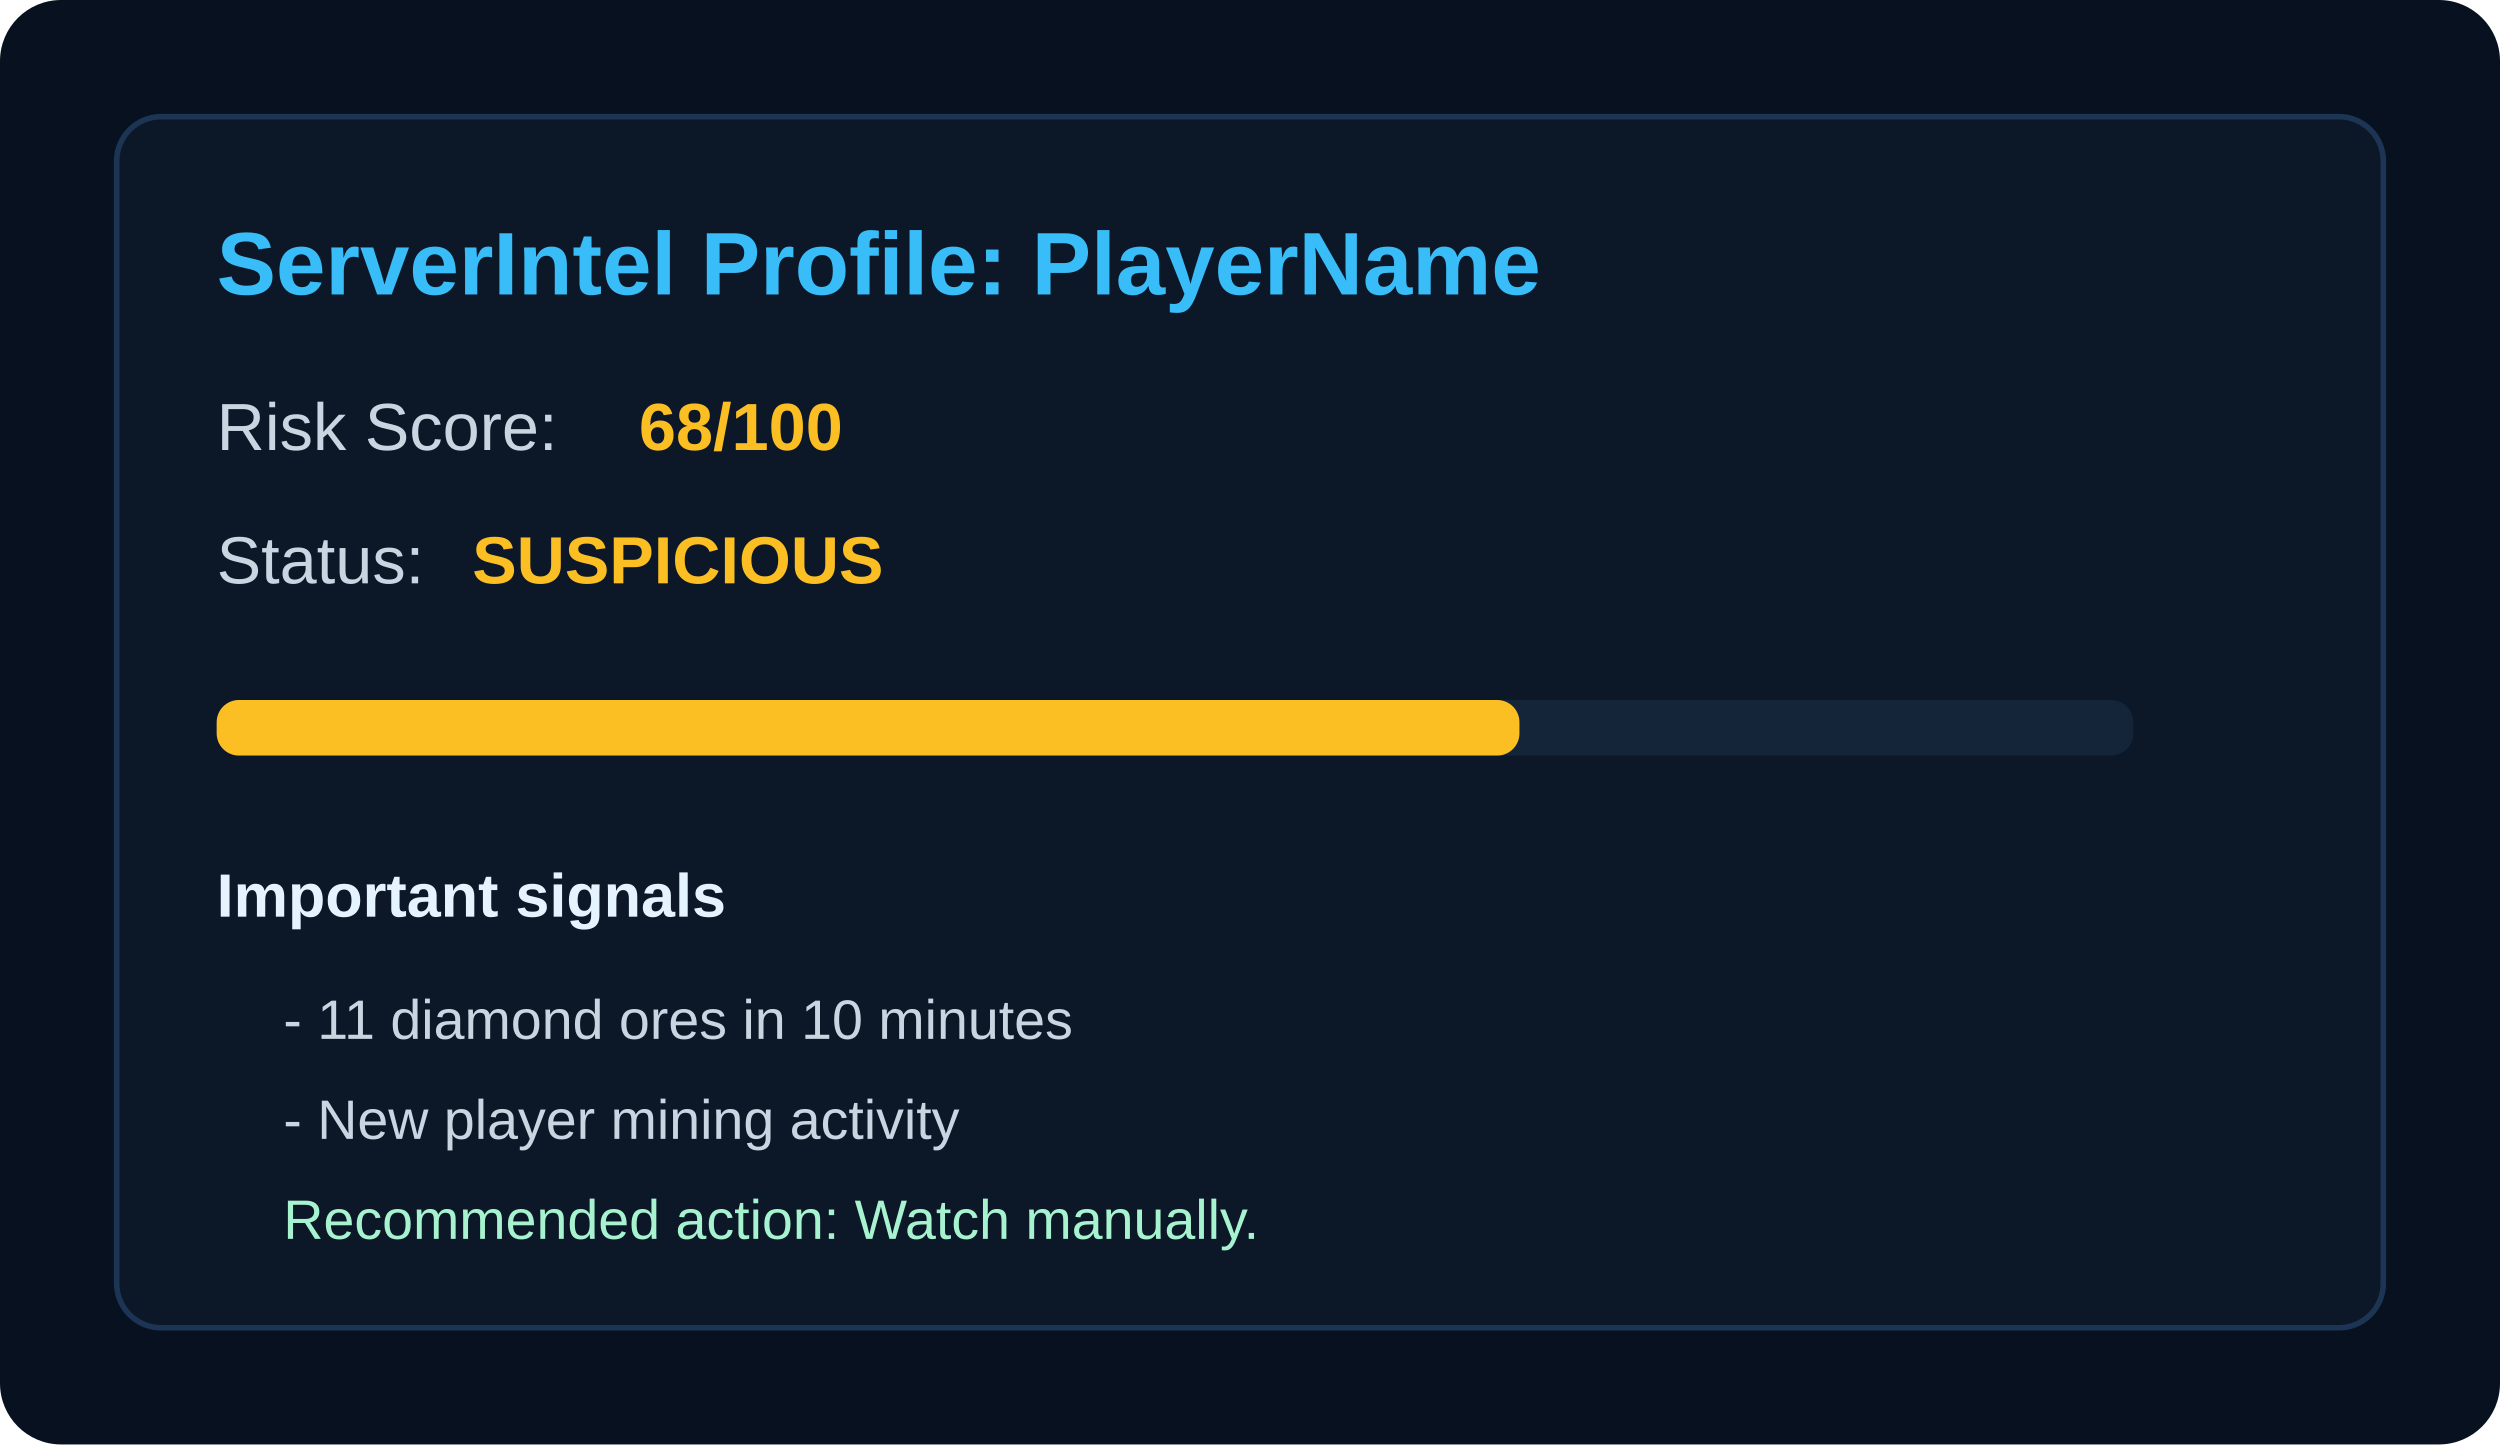
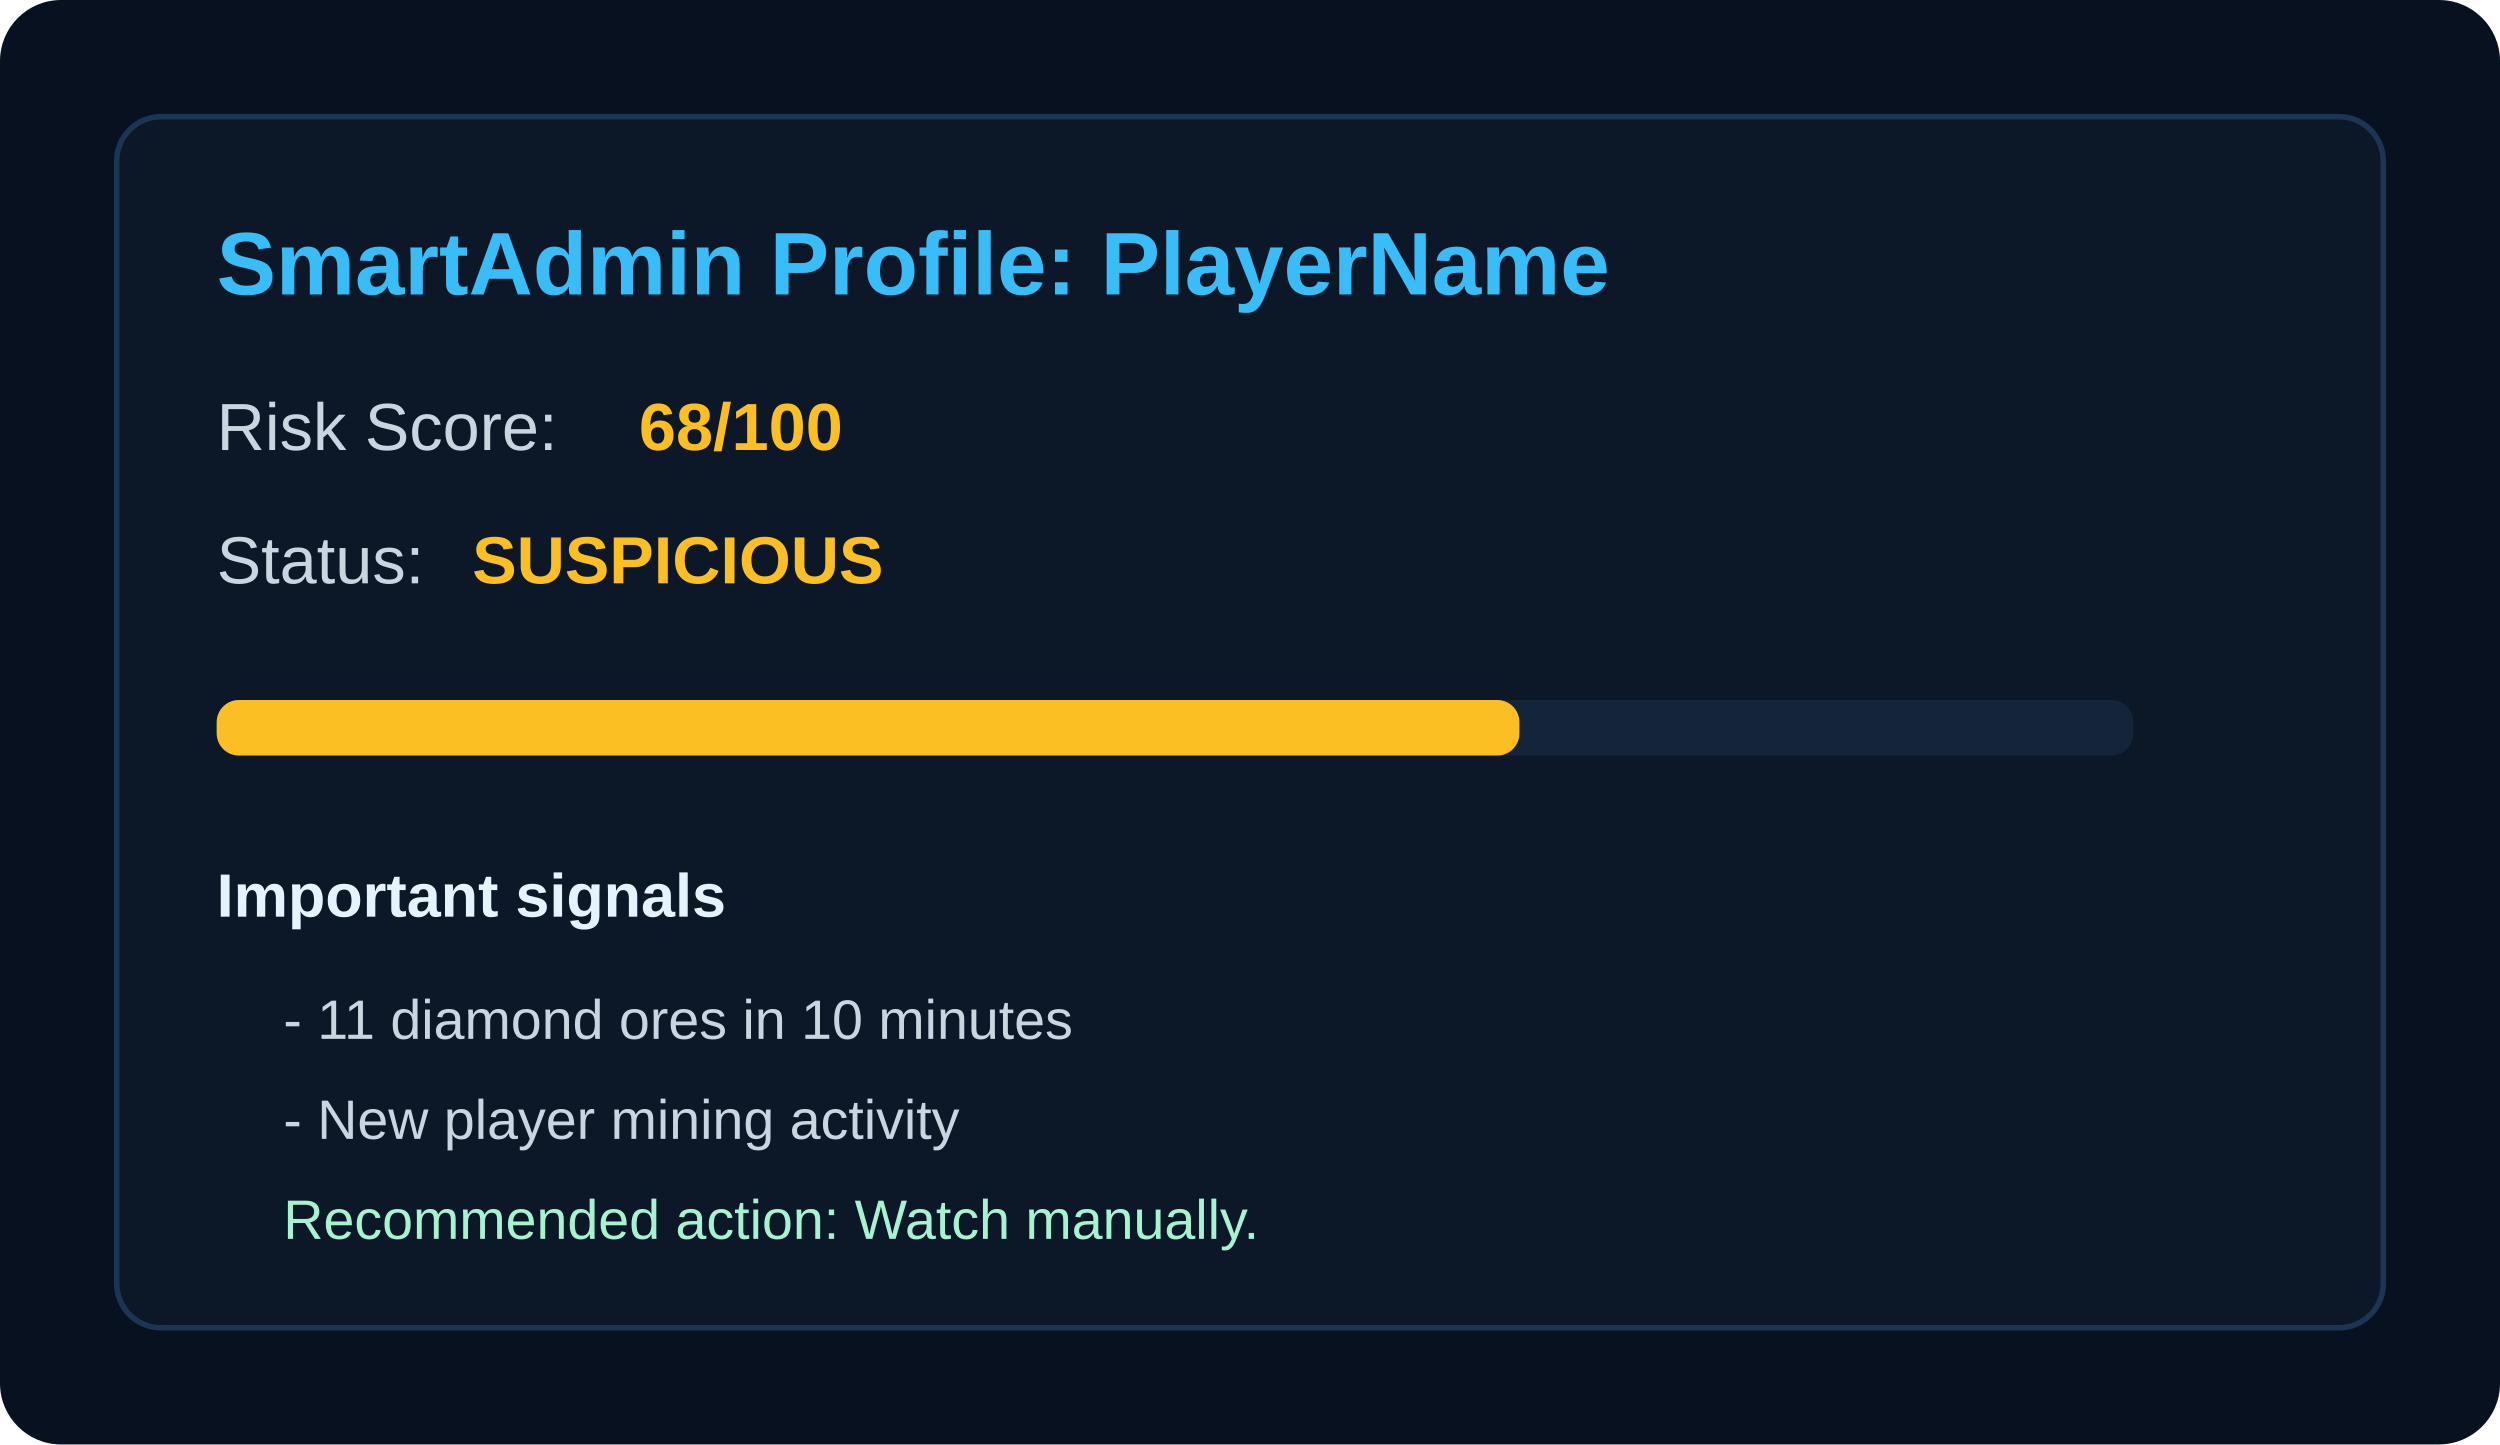
<svg xmlns="http://www.w3.org/2000/svg" width="900" height="520" viewBox="0 0 900 520" fill="none" role="img" aria-labelledby="title desc">
  <rect width="900" height="520" rx="22" fill="#07111F" />
  <rect x="42" y="42" width="816" height="436" rx="16" fill="#0C1728" stroke="#1D3554" stroke-width="2" />
-   <text x="78" y="106" fill="#38BDF8" font-family="Segoe UI, Arial, sans-serif" font-size="32" font-weight="700">ServerIntel Profile: PlayerName</text>
+   <text x="78" y="106" fill="#38BDF8" font-family="Segoe UI, Arial, sans-serif" font-size="32" font-weight="700">SmartAdmin Profile: PlayerName</text>
  <text x="78" y="162" fill="#CBD5E1" font-family="Segoe UI, Arial, sans-serif" font-size="24">Risk Score:</text>
  <text x="230" y="162" fill="#FBBF24" font-family="Segoe UI, Arial, sans-serif" font-size="24" font-weight="700">68/100</text>
  <text x="78" y="210" fill="#CBD5E1" font-family="Segoe UI, Arial, sans-serif" font-size="24">Status:</text>
  <text x="170" y="210" fill="#FBBF24" font-family="Segoe UI, Arial, sans-serif" font-size="24" font-weight="700">SUSPICIOUS</text>
  <rect x="78" y="252" width="690" height="20" rx="8" fill="#14253A" />
  <rect x="78" y="252" width="469" height="20" rx="8" fill="#FBBF24" />
  <text x="78" y="330" fill="#E5F3FF" font-family="Segoe UI, Arial, sans-serif" font-size="22" font-weight="600">Important signals</text>
  <text x="102" y="374" fill="#CBD5E1" font-family="Segoe UI, Arial, sans-serif" font-size="20">- 11 diamond ores in 10 minutes</text>
  <text x="102" y="410" fill="#CBD5E1" font-family="Segoe UI, Arial, sans-serif" font-size="20">- New player mining activity</text>
  <text x="102" y="446" fill="#A7F3D0" font-family="Segoe UI, Arial, sans-serif" font-size="20">Recommended action: Watch manually.</text>
</svg>
